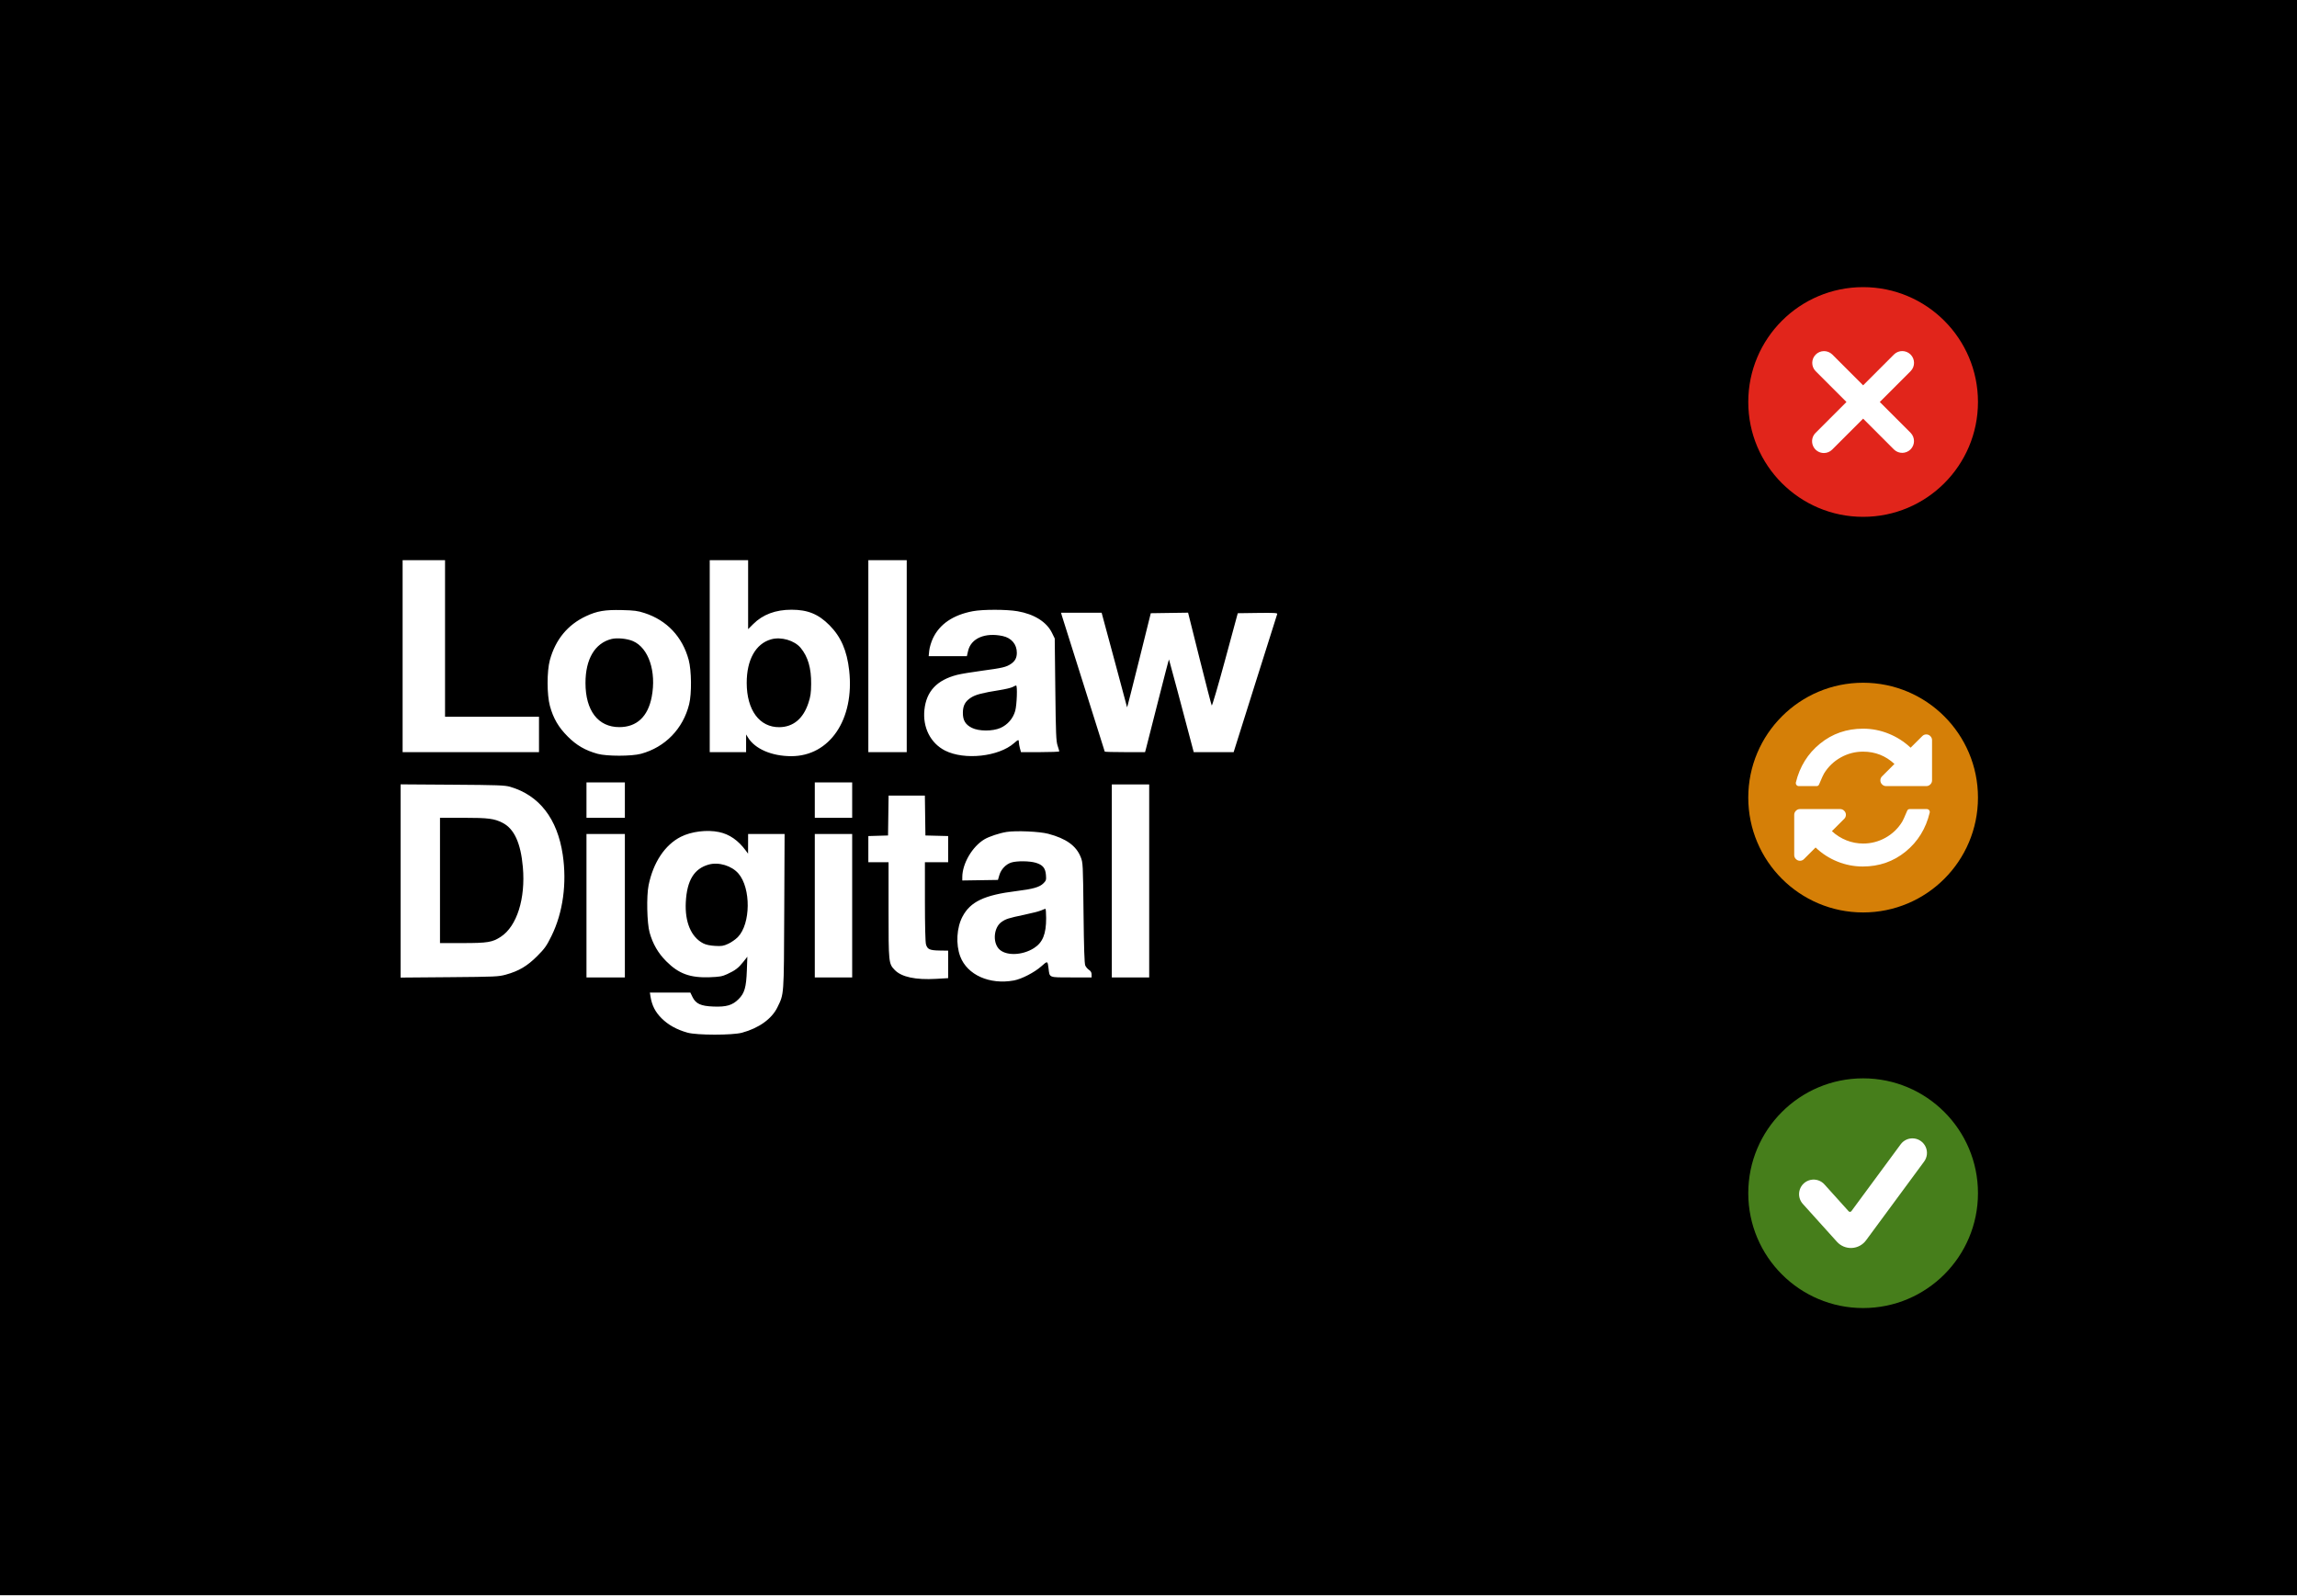
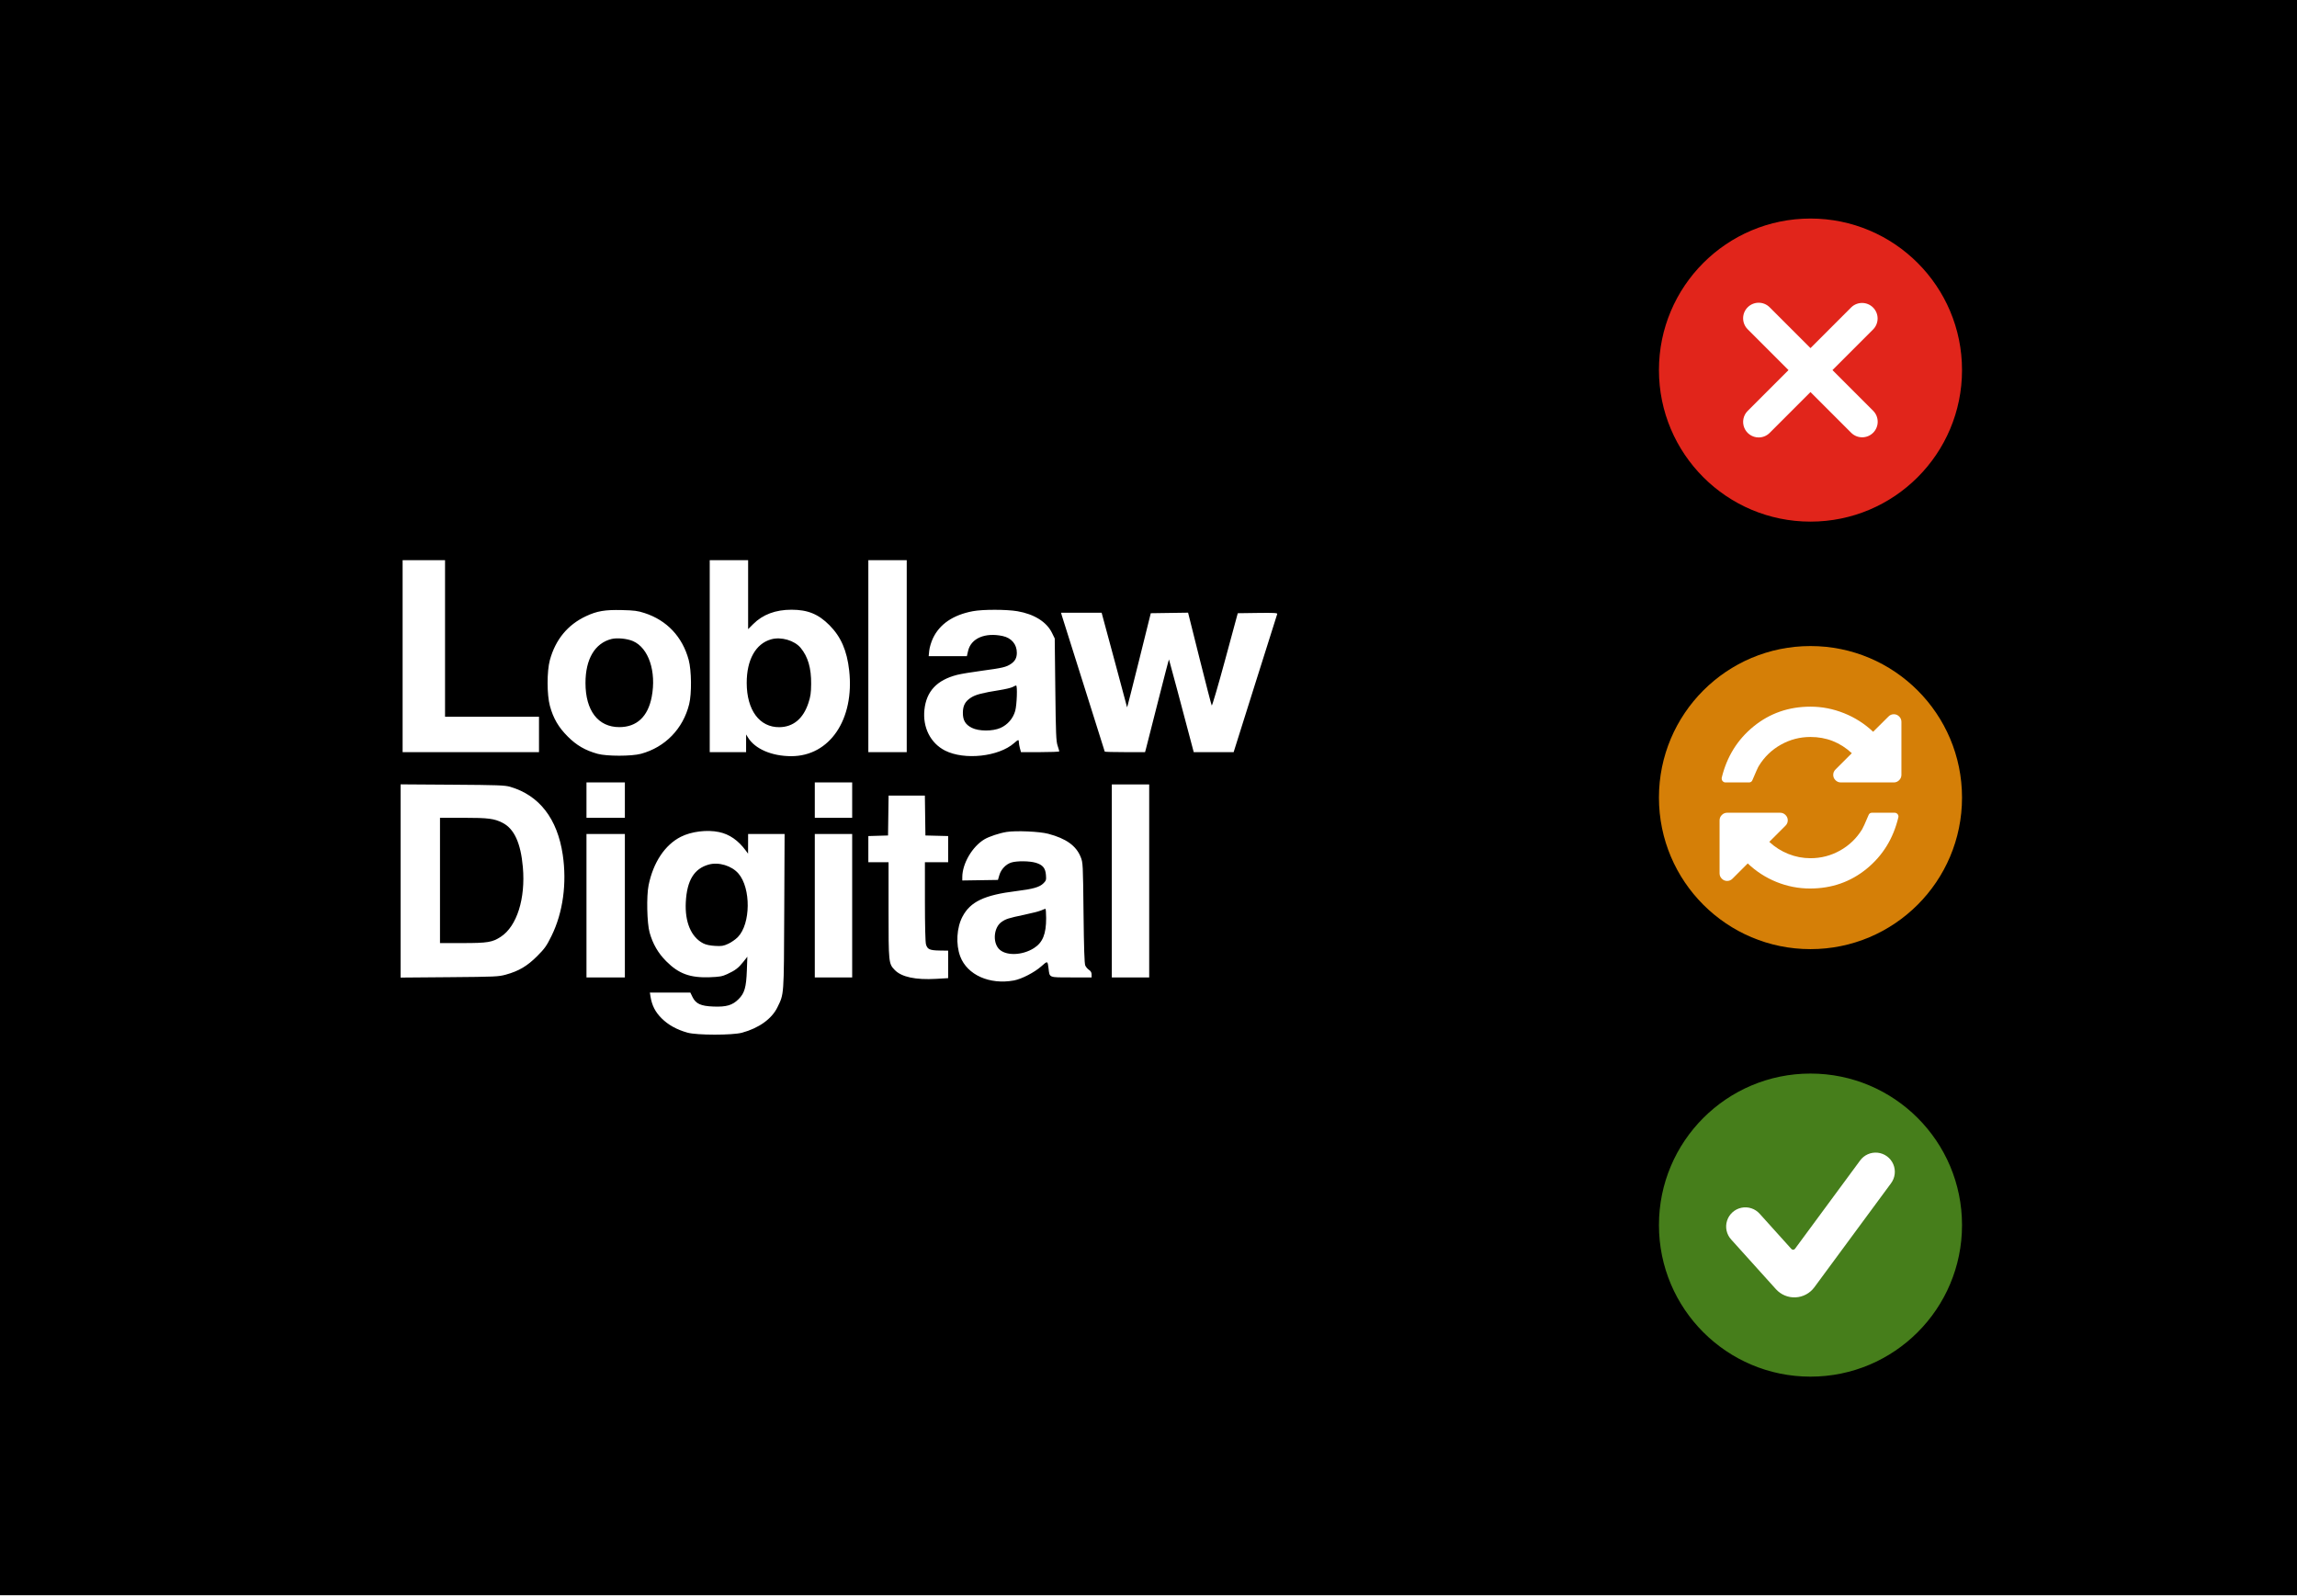
<svg xmlns="http://www.w3.org/2000/svg" width="720" height="500" fill="none">
  <path fill="#000" d="M0 0h720v500H0z" />
  <path fill="#fff" d="M75.533 62.533h374.933v374.933H75.533z" />
-   <path fill-rule="evenodd" clip-rule="evenodd" d="M73 250v190h380V60H73v190zm66.5-49.875v24.542h29.45v11.083H126.2v-60.167h13.3v24.542zm95-13.73v10.812l1.586-1.586c3.012-3.012 7.02-4.514 12.031-4.509 5.082.006 8.418 1.372 11.888 4.867 3.596 3.623 5.477 7.942 6.172 14.172 1.71 15.321-6.086 26.866-18.14 26.866-6.129 0-11.388-2.268-13.586-5.859l-.582-.95-.001 2.771-.001 2.771h-11.4v-60.167H234.5v10.812zm49.717 19.272v30.083h-12.034v-60.167h12.034v30.084zm-82.175-13.513c7.005 2.278 11.867 7.441 13.828 14.684.892 3.297.972 10.555.153 13.87-1.909 7.722-7.506 13.494-15.09 15.561-2.933.799-10.743.805-13.616.009-3.871-1.072-6.582-2.642-9.357-5.419-2.907-2.91-4.517-5.67-5.587-9.581-.964-3.523-.971-10.894-.013-14.39 1.761-6.424 5.584-11.068 11.32-13.75 3.47-1.622 5.925-2.041 11.237-1.916 3.897.091 4.975.233 7.125.932zm116.887-.57c5.227.901 9.123 3.335 10.799 6.748l.88 1.793.181 15.992c.155 13.763.254 16.212.709 17.575.291.87.53 1.69.532 1.82.002.131-2.698.238-5.998.238h-6.002l-.33-1.188c-.181-.652-.33-1.508-.331-1.9-.003-.934-.177-.902-1.527.283-4.824 4.235-15.557 5.388-21.609 2.321-4.557-2.309-7.063-7.272-6.47-12.814.62-5.792 3.906-9.293 10.25-10.922 1.112-.286 4.562-.86 7.666-1.275 6.518-.874 7.711-1.152 9.181-2.143 1.313-.884 1.863-1.91 1.869-3.485.01-2.665-1.683-4.675-4.435-5.265-5.517-1.184-9.92.702-10.839 4.642l-.388 1.663h-11.972l.181-1.761c.1-.969.61-2.675 1.133-3.792 2.1-4.488 6.337-7.371 12.549-8.54 3.114-.586 10.542-.58 13.971.01zm26.737 1.812c.197.74 1.984 7.354 3.971 14.698s3.629 13.472 3.648 13.617c.019.145 1.698-6.434 3.731-14.619l3.698-14.884 5.847-.085 5.847-.086 3.595 14.37c1.978 7.903 3.696 14.532 3.819 14.731.123.199 2.009-6.229 4.191-14.284l3.968-14.646 6.262-.086c4.964-.068 6.232-.002 6.111.317-.083.222-3.193 10.057-6.909 21.857l-6.757 21.454h-12.514l-.312-1.188c-2.868-10.911-7.379-27.801-7.443-27.865-.046-.046-1.625 6.009-3.508 13.456-1.884 7.446-3.553 14.002-3.708 14.568l-.283 1.029h-6.318c-3.475 0-6.319-.075-6.319-.166 0-.091-2.997-9.603-6.661-21.137-3.664-11.535-6.743-21.292-6.843-21.685l-.181-.712h12.711l.357 1.346zm-154 6.896c-5.198 1.309-8.143 6.286-8.145 13.766-.003 8.686 3.953 13.854 10.604 13.854 5.455 0 8.967-3.275 10.152-9.467 1.523-7.962-.97-15.387-5.877-17.498-1.833-.789-4.986-1.095-6.734-.655zm50.051.101c-4.84 1.36-7.667 6.404-7.658 13.665.011 8.544 4.032 13.966 10.285 13.872 4.302-.065 7.428-2.671 9.039-7.538.689-2.08.845-3.158.873-6.017.047-4.955-.994-8.535-3.285-11.301-1.944-2.345-6.129-3.558-9.254-2.681zm75.689 14.945c-.468.255-2.25.685-3.958.956-5.533.878-7.577 1.408-9.063 2.35-1.831 1.161-2.558 2.506-2.572 4.759-.015 2.367.799 3.728 2.834 4.74 2.209 1.098 6.481 1.108 8.953.022a8.304 8.304 0 004.616-5.336c.527-1.878.742-7.991.28-7.966-.131.007-.621.221-1.09.475zm-121.539 35.454v5.541h-12.034V245.25h12.034v5.542zm71.25 0v5.541H255.4V245.25h11.717v5.542zm-107.192-4.169c9.116 2.665 14.784 9.986 16.466 21.269 1.339 8.985.067 18.186-3.521 25.469-1.561 3.17-2.123 3.959-4.514 6.352-3.093 3.095-5.737 4.659-9.761 5.771-2.338.646-3.286.689-17.749.807l-15.279.124v-60.564l16.229.109c14.329.095 16.451.173 18.129.663zm200.292 29.502v30.242H348.5v-60.484h11.717v30.242zm-70.228-20.504l.086 6.254 3.562.09 3.563.089v8.213h-7.283l.002 12.27c.001 7.505.129 12.731.33 13.455.435 1.568 1.167 1.898 4.313 1.944l2.637.039v4.309l.001 4.31-3.78.221c-6.394.374-10.821-.572-12.948-2.766-1.929-1.99-1.955-2.246-1.955-18.781v-15.001h-6.334v-8.211l3.088-.09 3.087-.091.086-6.254.086-6.254h11.373l.086 6.254zm-152.072 20.346V295.6h7.067c7.889 0 9.375-.247 12.033-2.002 5.015-3.31 7.741-11.954 6.875-21.799-.666-7.57-2.71-12.03-6.369-13.896-2.603-1.328-4.485-1.57-12.231-1.57h-7.375v19.634zm87.463-15.166c3.264.683 6.025 2.597 8.401 5.824l.699.95.01-3.088.01-3.087h11.433l-.109 24.304c-.12 26.766-.046 25.722-2.142 30.033-1.761 3.62-5.798 6.518-11.082 7.956-3.029.824-14.152.815-17.1-.013-3.381-.951-6.005-2.401-8.103-4.479-1.988-1.969-3.048-4.039-3.493-6.821l-.202-1.263h12.692l.661 1.366c1.038 2.144 2.604 2.862 6.571 3.013 4.08.157 5.961-.399 7.895-2.334 1.865-1.865 2.389-3.691 2.584-9.01l.156-4.274-1.283 1.624c-1.502 1.899-2.522 2.675-5.033 3.829-1.565.719-2.376.863-5.487.976-6.149.223-9.709-1.083-13.614-4.996-2.566-2.572-4.23-5.448-5.229-9.036-.821-2.945-1.002-11.387-.318-14.767 1.454-7.179 5.118-12.693 10.116-15.222 3.304-1.671 8.184-2.276 11.967-1.485zm103.199.545c5.584 1.477 8.744 3.738 10.159 7.267.714 1.781.729 2.078.897 17.487.12 11.047.28 15.927.545 16.529.206.47.738 1.092 1.181 1.383.555.363.806.812.806 1.441v.914h-6.323c-7.175 0-6.822.136-7.167-2.759-.296-2.485-.301-2.487-2.264-.73-2.133 1.907-6.17 3.993-8.594 4.441-7.623 1.406-14.643-1.733-16.827-7.524-1.435-3.806-1.138-9.018.714-12.508 2.483-4.681 6.853-6.749 16.869-7.983 5.239-.645 7.283-1.23 8.477-2.423.864-.865.929-1.083.797-2.672-.178-2.149-1.016-3.136-3.217-3.79-1.911-.567-5.825-.612-7.581-.085-1.722.516-3.267 2.129-3.804 3.971l-.438 1.503-5.588.087-5.588.086v-1.049c0-4.248 3.152-9.62 6.967-11.873 1.466-.867 4.711-1.94 6.925-2.29 2.981-.473 10.314-.149 13.054.577zm-132.712 22.537v22.484h-12.034V261.4h12.034v22.483zm71.25 0v22.484H255.4V261.4h11.717v22.483zm-44.983-12.886c-4.576 1.29-6.814 4.966-7.169 11.778-.325 6.235 1.659 10.939 5.443 12.905.838.435 2.088.707 3.687.803 2.101.125 2.651.039 4.166-.655.96-.439 2.323-1.394 3.029-2.121 4.025-4.147 4.132-15.28.191-19.884-2.115-2.471-6.211-3.709-9.347-2.826zm104.199 14.374c-.609.268-3.041.891-5.402 1.385-4.798 1.003-5.665 1.28-7.026 2.25-2.328 1.657-2.809 6.064-.906 8.301 1.998 2.349 7.334 2.281 11.118-.142 2.731-1.749 3.8-4.391 3.8-9.392 0-1.617-.107-2.928-.238-2.914-.131.014-.736.245-1.346.512z" fill="#000" />
-   <circle cx="584" cy="374" r="36" fill="#467E1B" />
+   <path fill-rule="evenodd" clip-rule="evenodd" d="M73 250v190h380V60H73v190zm66.5-49.875v24.542h29.45v11.083H126.2v-60.167h13.3v24.542zm95-13.73v10.812l1.586-1.586c3.012-3.012 7.02-4.514 12.031-4.509 5.082.006 8.418 1.372 11.888 4.867 3.596 3.623 5.477 7.942 6.172 14.172 1.71 15.321-6.086 26.866-18.14 26.866-6.129 0-11.388-2.268-13.586-5.859l-.582-.95-.001 2.771-.001 2.771h-11.4v-60.167H234.5v10.812zm49.717 19.272v30.083h-12.034v-60.167h12.034v30.084zm-82.175-13.513c7.005 2.278 11.867 7.441 13.828 14.684.892 3.297.972 10.555.153 13.87-1.909 7.722-7.506 13.494-15.09 15.561-2.933.799-10.743.805-13.616.009-3.871-1.072-6.582-2.642-9.357-5.419-2.907-2.91-4.517-5.67-5.587-9.581-.964-3.523-.971-10.894-.013-14.39 1.761-6.424 5.584-11.068 11.32-13.75 3.47-1.622 5.925-2.041 11.237-1.916 3.897.091 4.975.233 7.125.932zm116.887-.569c5.227.9 9.123 3.334 10.799 6.747l.88 1.793.181 15.992c.155 13.763.254 16.212.709 17.575.291.87.53 1.69.532 1.82.002.131-2.698.238-5.998.238h-6.002l-.33-1.188c-.181-.652-.33-1.508-.331-1.9-.003-.934-.177-.902-1.527.283-4.824 4.235-15.557 5.388-21.609 2.321-4.557-2.309-7.063-7.272-6.47-12.814.62-5.792 3.906-9.293 10.25-10.922 1.112-.286 4.562-.86 7.666-1.275 6.518-.874 7.711-1.152 9.181-2.143 1.313-.884 1.863-1.91 1.869-3.485.01-2.665-1.683-4.675-4.435-5.265-5.517-1.184-9.92.702-10.839 4.642l-.388 1.663h-11.972l.181-1.761c.1-.969.61-2.675 1.133-3.792 2.1-4.488 6.337-7.371 12.549-8.54 3.114-.586 10.542-.58 13.971.011zm26.737 1.811c.197.74 1.984 7.354 3.971 14.698s3.629 13.472 3.648 13.617c.019.145 1.698-6.434 3.731-14.619l3.698-14.884 5.847-.085 5.847-.086 3.595 14.37c1.978 7.903 3.696 14.532 3.819 14.731.123.199 2.009-6.229 4.191-14.284l3.968-14.646 6.262-.086c4.964-.068 6.232-.002 6.111.317-.083.222-3.193 10.057-6.909 21.857l-6.757 21.454h-12.514l-.312-1.188c-2.868-10.911-7.379-27.801-7.443-27.865-.046-.046-1.625 6.009-3.508 13.456-1.884 7.446-3.553 14.002-3.708 14.568l-.283 1.029h-6.318c-3.475 0-6.319-.075-6.319-.166 0-.091-2.997-9.603-6.661-21.137-3.664-11.535-6.743-21.292-6.843-21.685l-.181-.712h12.711l.357 1.346zm-154 6.896c-5.198 1.309-8.143 6.286-8.145 13.766-.003 8.686 3.953 13.854 10.604 13.854 5.455 0 8.967-3.275 10.152-9.467 1.523-7.962-.97-15.387-5.877-17.498-1.833-.789-4.986-1.095-6.734-.655zm50.051.101c-4.84 1.36-7.667 6.404-7.658 13.665.011 8.544 4.032 13.966 10.285 13.872 4.302-.065 7.428-2.671 9.039-7.538.689-2.08.845-3.158.873-6.017.047-4.955-.994-8.535-3.285-11.301-1.944-2.345-6.129-3.558-9.254-2.681zm75.689 14.945c-.468.255-2.25.685-3.958.956-5.533.878-7.577 1.408-9.063 2.35-1.831 1.161-2.558 2.506-2.572 4.759-.015 2.367.799 3.728 2.834 4.74 2.209 1.098 6.481 1.108 8.953.022a8.304 8.304 0 004.616-5.336c.527-1.878.742-7.991.28-7.966-.131.007-.621.221-1.09.475zm-121.539 35.454v5.541h-12.034V245.25h12.034v5.542zm71.25 0v5.541H255.4V245.25h11.717v5.542zm-107.192-4.169c9.116 2.665 14.784 9.986 16.466 21.269 1.339 8.985.067 18.186-3.521 25.469-1.561 3.17-2.123 3.959-4.514 6.352-3.093 3.095-5.737 4.659-9.761 5.771-2.338.646-3.286.689-17.749.807l-15.279.124v-60.564l16.229.109c14.329.095 16.451.173 18.129.663zm200.292 29.502v30.242H348.5v-60.484h11.717v30.242zm-70.228-20.504l.086 6.254 3.562.09 3.563.089v8.213h-7.283l.002 12.27c.001 7.505.129 12.731.33 13.455.435 1.568 1.167 1.898 4.313 1.944l2.637.039v4.309l.001 4.31-3.78.221c-6.394.374-10.821-.572-12.948-2.766-1.929-1.99-1.955-2.246-1.955-18.781v-15.001h-6.334v-8.211l3.088-.09 3.087-.091.086-6.254.086-6.254h11.373l.086 6.254zm-152.072 20.346V295.6h7.067c7.889 0 9.375-.247 12.033-2.002 5.015-3.31 7.741-11.953 6.875-21.799-.666-7.57-2.71-12.03-6.369-13.896-2.603-1.328-4.485-1.57-12.231-1.57h-7.375v19.634zm87.463-15.166c3.264.683 6.025 2.597 8.401 5.824l.699.95.01-3.087.01-3.088h11.433l-.109 24.304c-.12 26.766-.046 25.722-2.142 30.033-1.761 3.62-5.798 6.518-11.082 7.956-3.029.824-14.152.815-17.1-.013-3.381-.951-6.005-2.401-8.103-4.479-1.988-1.969-3.048-4.039-3.493-6.821l-.202-1.263h12.692l.661 1.366c1.038 2.144 2.604 2.862 6.571 3.013 4.08.157 5.961-.399 7.895-2.334 1.865-1.865 2.389-3.691 2.584-9.01l.156-4.274-1.283 1.624c-1.502 1.899-2.522 2.675-5.033 3.829-1.565.719-2.376.863-5.487.976-6.149.223-9.709-1.083-13.614-4.996-2.566-2.572-4.23-5.448-5.229-9.036-.821-2.945-1.002-11.387-.318-14.767 1.454-7.179 5.118-12.693 10.116-15.222 3.304-1.671 8.184-2.276 11.967-1.485zm103.199.545c5.584 1.477 8.744 3.738 10.159 7.267.714 1.781.729 2.078.897 17.487.12 11.047.28 15.927.545 16.529.206.47.738 1.092 1.181 1.383.555.363.806.812.806 1.441v.914h-6.323c-7.175 0-6.822.136-7.167-2.759-.296-2.485-.301-2.487-2.264-.73-2.133 1.907-6.17 3.993-8.594 4.441-7.623 1.406-14.643-1.733-16.827-7.524-1.435-3.806-1.138-9.018.714-12.508 2.483-4.681 6.853-6.749 16.869-7.983 5.239-.645 7.283-1.23 8.477-2.423.864-.865.929-1.083.797-2.672-.178-2.149-1.016-3.136-3.217-3.79-1.911-.567-5.825-.612-7.581-.085-1.722.516-3.267 2.129-3.804 3.971l-.438 1.503-5.588.087-5.588.086v-1.049c0-4.248 3.152-9.62 6.967-11.873 1.466-.867 4.711-1.94 6.925-2.29 2.981-.473 10.314-.149 13.054.577zm-132.712 22.537v22.484h-12.034V261.4h12.034v22.483zm71.25 0v22.484H255.4V261.4h11.717v22.483zm-44.983-12.886c-4.576 1.29-6.814 4.967-7.169 11.778-.325 6.235 1.659 10.939 5.443 12.905.838.435 2.088.707 3.687.803 2.101.125 2.651.039 4.166-.655.96-.439 2.323-1.394 3.029-2.121 4.025-4.147 4.132-15.28.191-19.884-2.115-2.471-6.211-3.709-9.347-2.826zm104.199 14.374c-.609.268-3.041.891-5.402 1.385-4.798 1.003-5.665 1.28-7.026 2.25-2.328 1.657-2.809 6.064-.906 8.301 1.998 2.349 7.334 2.281 11.118-.142 2.731-1.749 3.8-4.391 3.8-9.392 0-1.617-.107-2.928-.238-2.914-.131.014-.736.245-1.346.512z" fill="#000" />
+   <circle cx="567.5" cy="384" r="47.5" fill="#467E1B" />
  <g clip-path="url(#loblaw-card__clip0)">
-     <path d="M584.913 388.776a5.89 5.89 0 01-9.12.448l-10.619-11.784a4.564 4.564 0 116.779-6.108l7.512 8.337a.555.555 0 00.858-.042l15.442-20.943a4.562 4.562 0 117.344 5.414l-18.196 24.678z" fill="#fff" />
+     <path d="M568.705 403.496a7.774 7.774 0 01-12.034.591l-14.01-15.548a6.02 6.02 0 118.943-8.06l9.913 11.001a.732.732 0 001.132-.055l20.374-27.634a6.02 6.02 0 119.69 7.144l-24.008 32.561z" fill="#fff" />
  </g>
-   <circle cx="584" cy="250" r="36" fill="#D57F07" />
+   <circle cx="567.5" cy="250" r="47.5" fill="#D57F07" />
  <g clip-path="url(#loblaw-card__clip1)" fill="#fff">
-     <path d="M605.069 230.733a1.73 1.73 0 00-1.266-.534 1.73 1.73 0 00-1.265.534l-3.656 3.629a21.792 21.792 0 00-6.891-4.402 21.214 21.214 0 00-7.988-1.561c-5.156 0-9.656 1.561-13.5 4.683-3.844 3.122-6.375 7.195-7.594 12.22v.197c0 .244.089.455.267.633a.865.865 0 00.633.267h5.597c.412 0 .693-.216.843-.647.788-1.875 1.285-2.972 1.491-3.29a14.175 14.175 0 015.231-5.035 14.152 14.152 0 017.032-1.828c3.769 0 7.041 1.284 9.816 3.853l-3.882 3.881a1.734 1.734 0 00-.534 1.266c0 .487.178.909.534 1.266.357.356.779.534 1.266.534h12.6c.488 0 .91-.178 1.266-.534.356-.357.534-.778.534-1.266v-12.6c0-.488-.177-.91-.534-1.266zm-1.07 22.867h-5.4c-.412 0-.693.216-.843.647-.787 1.875-1.284 2.972-1.49 3.291a14.196 14.196 0 01-5.231 5.034 14.155 14.155 0 01-7.032 1.828 14.03 14.03 0 01-5.259-1.012 14.513 14.513 0 01-4.528-2.87l3.853-3.853a1.73 1.73 0 00.534-1.265c0-.488-.178-.91-.534-1.266a1.731 1.731 0 00-1.266-.535h-12.6c-.488 0-.91.179-1.266.535a1.73 1.73 0 00-.534 1.266V268c0 .487.178.91.534 1.266.357.355.779.534 1.266.534.488 0 .909-.179 1.266-.534l3.628-3.629a21.467 21.467 0 006.849 4.416 21.07 21.07 0 007.945 1.547c5.138 0 9.619-1.561 13.444-4.683 3.825-3.122 6.337-7.195 7.538-12.22a.484.484 0 00.027-.197.867.867 0 00-.267-.633.87.87 0 00-.634-.267z" />
+     <path d="M595.299 224.578c-.469-.469-1.026-.705-1.67-.705-.643 0-1.199.236-1.669.705l-4.824 4.788a28.746 28.746 0 00-9.092-5.808c-3.414-1.373-6.928-2.059-10.54-2.059-6.804 0-12.741 2.059-17.813 6.179-5.072 4.119-8.411 9.493-10.019 16.123v.26c0 .322.117.6.352.835s.513.352.835.352h7.385c.544 0 .915-.284 1.113-.853 1.039-2.474 1.694-3.921 1.967-4.342 1.731-2.82 4.032-5.034 6.902-6.642 2.87-1.608 5.963-2.413 9.278-2.413 4.973 0 9.29 1.695 12.951 5.085l-5.122 5.12c-.468.47-.704 1.027-.704 1.671 0 .643.236 1.2.704 1.67.471.47 1.028.705 1.671.705h16.625c.644 0 1.201-.235 1.67-.705.47-.47.705-1.027.705-1.67v-16.626c0-.643-.234-1.199-.705-1.67zm-1.411 30.173h-7.125c-.544 0-.915.284-1.113.853-1.038 2.474-1.694 3.921-1.966 4.341-1.732 2.82-4.033 5.035-6.902 6.643-2.871 1.609-5.963 2.412-9.278 2.412-2.4 0-4.713-.445-6.939-1.335a19.163 19.163 0 01-5.975-3.787l5.084-5.083c.47-.47.705-1.027.705-1.67s-.235-1.201-.705-1.67c-.47-.471-1.026-.706-1.67-.706h-16.625c-.644 0-1.2.235-1.67.706-.47.469-.705 1.027-.705 1.67v16.625c0 .643.235 1.2.705 1.67.47.469 1.027.706 1.67.706s1.2-.237 1.67-.706l4.787-4.787a28.358 28.358 0 009.037 5.826 27.792 27.792 0 0010.483 2.04c6.779 0 12.691-2.059 17.738-6.178 5.047-4.119 8.362-9.494 9.946-16.124a.63.63 0 00.037-.259c0-.322-.118-.6-.353-.836a1.145 1.145 0 00-.836-.351z" />
  </g>
-   <circle cx="584" cy="126" r="36" fill="#E1251B" />
+   <circle cx="567.5" cy="116" r="47.5" fill="#E1251B" />
  <g clip-path="url(#loblaw-card__clip2)">
-     <path d="M598.918 116.304l-9.696 9.697 9.696 9.697a3.693 3.693 0 01-5.221 5.222l-9.698-9.697-9.697 9.697a3.676 3.676 0 01-2.61 1.081 3.694 3.694 0 01-2.611-6.304l9.696-9.696-9.696-9.697a3.693 3.693 0 015.221-5.222l9.697 9.697 9.697-9.697a3.693 3.693 0 015.222 5.222z" fill="#fff" />
+     <path d="M587.183 103.208l-12.793 12.794 12.793 12.794a4.872 4.872 0 01-6.888 6.891l-12.796-12.795-12.795 12.795a4.855 4.855 0 01-3.444 1.427 4.872 4.872 0 01-3.444-8.318l12.792-12.794-12.793-12.794a4.871 4.871 0 016.888-6.89l12.796 12.794 12.794-12.794a4.873 4.873 0 016.89 6.89z" fill="#fff" />
  </g>
  <defs>
    <clipPath id="loblaw-card__clip0">
-       <path fill="#fff" transform="translate(564 354)" d="M0 0h40v40H0z" />
+       <path fill="#fff" transform="translate(541.111 357.611)" d="M0 0h52.778v52.778H0z" />
    </clipPath>
    <clipPath id="loblaw-card__clip1">
-       <path fill="#fff" transform="translate(562.4 228.4)" d="M0 0h43.2v43.2H0z" />
+       <path fill="#fff" transform="translate(539 221.5)" d="M0 0h57v57H0z" />
    </clipPath>
    <clipPath id="loblaw-card__clip2">
-       <path fill="#fff" transform="translate(568 110)" d="M0 0h32v32H0z" />
+       <path fill="#fff" transform="translate(546.388 94.889)" d="M0 0h42.222v42.222H0z" />
    </clipPath>
  </defs>
</svg>
